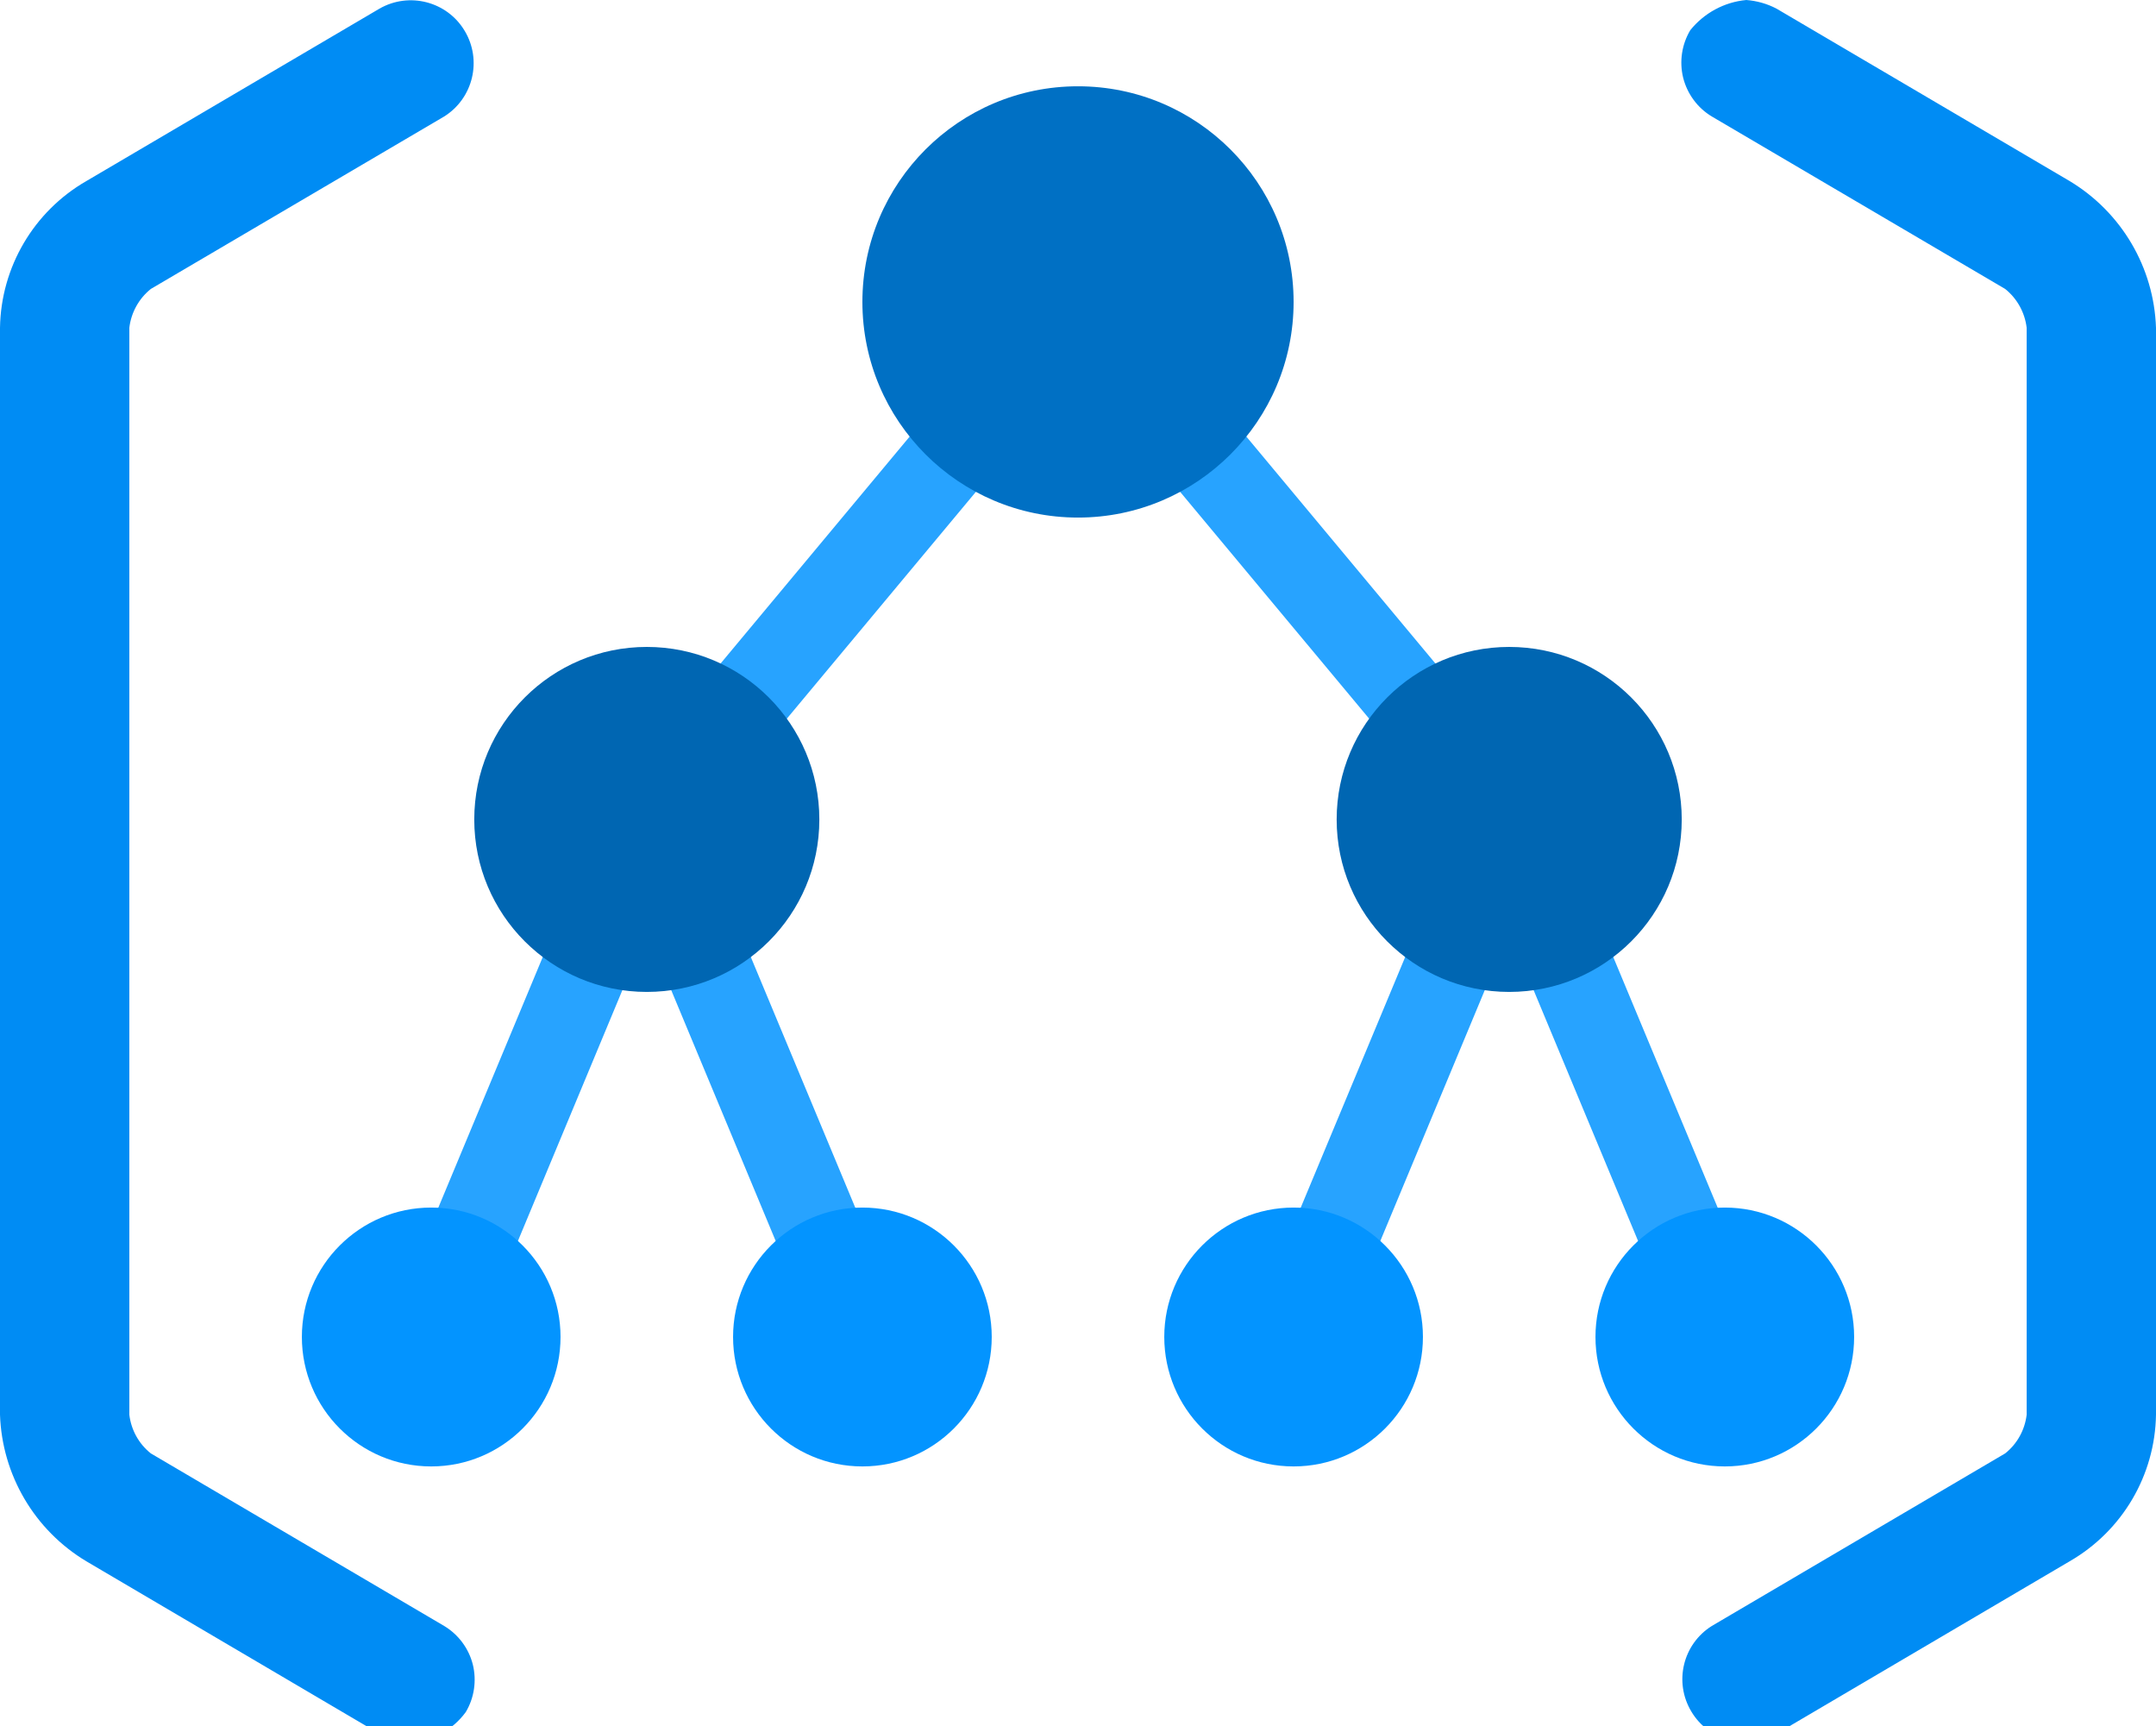
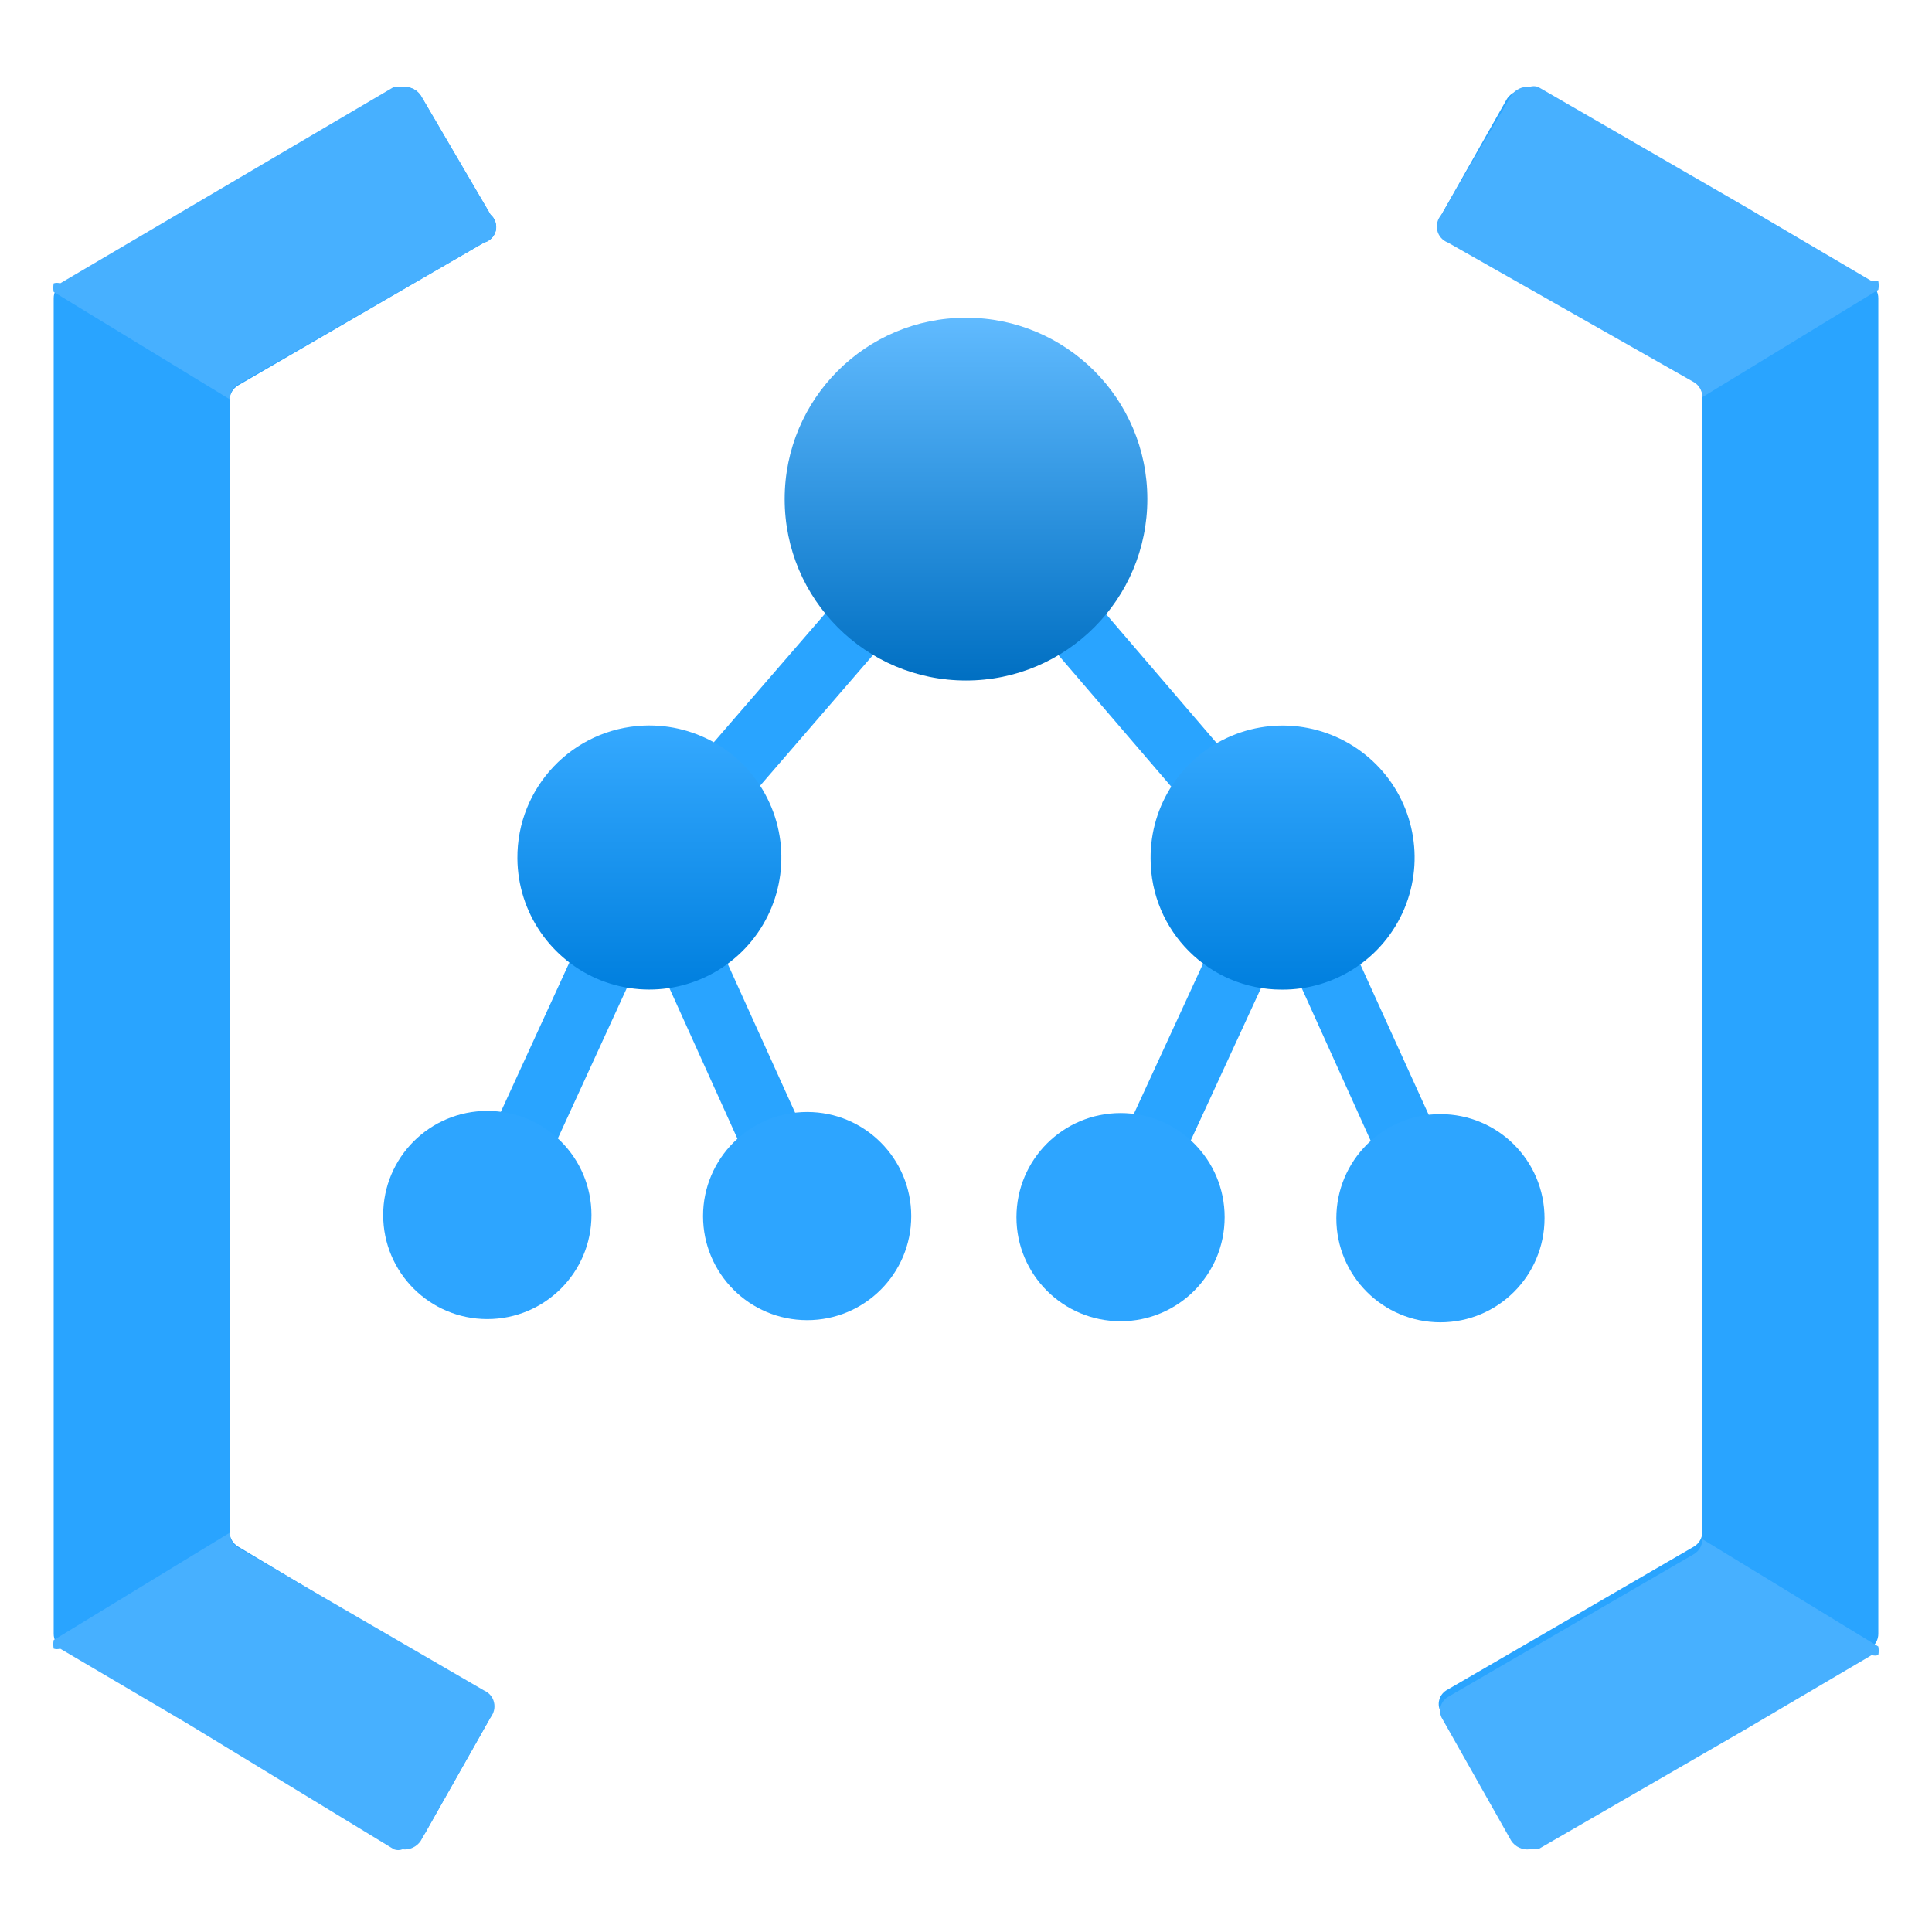
- <svg xmlns="http://www.w3.org/2000/svg" width="70pt" height="56pt" viewBox="0 0 70 56" version="1.1">
+ <svg xmlns="http://www.w3.org/2000/svg" width="70pt" height="70pt" viewBox="0 0 70 70" version="1.1">
+   <defs>
+     <linearGradient id="linear0" gradientUnits="userSpaceOnUse" x1="9" y1="2.95" x2="9" y2="6.34" gradientTransform="matrix(3.888889,0,0,3.888889,0,0)">
+       <stop offset="0" style="stop-color:rgb(97,187,255);stop-opacity:1;" />
+       <stop offset="1" style="stop-color:rgb(0,111,194);stop-opacity:1;" />
+     </linearGradient>
+     <linearGradient id="linear1" gradientUnits="userSpaceOnUse" x1="8.99" y1="6.76" x2="8.99" y2="9.22" gradientTransform="matrix(3.888889,0,0,3.888889,0,0)">
+       <stop offset="0" style="stop-color:rgb(53,169,255);stop-opacity:1;" />
+       <stop offset="1" style="stop-color:rgb(0,127,222);stop-opacity:1;" />
+     </linearGradient>
+   </defs>
  <g id="surface1">
-     <path style=" stroke:none;fill-rule:nonzero;fill:rgb(39,163,255);fill-opacity:1;" d="M 49 22.961 L 48.598 23.93 L 36.074 8.902 L 35 9.801 L 33.926 8.902 L 21.402 23.93 L 21 22.961 L 12.707 42.859 L 15.293 43.938 L 21 30.238 L 26.707 43.938 L 29.293 42.859 L 22.617 26.844 L 35 11.988 L 47.383 26.844 L 40.707 42.859 L 43.293 43.938 L 49 30.238 L 54.707 43.938 L 57.293 42.859 Z M 49 22.961 " />
-     <path style=" stroke:none;fill-rule:nonzero;fill:rgb(3,148,255);fill-opacity:1;" d="M 60.199 43.398 C 60.199 45.719 58.32 47.602 56 47.602 C 53.68 47.602 51.801 45.719 51.801 43.398 C 51.801 41.082 53.68 39.199 56 39.199 C 58.32 39.199 60.199 41.082 60.199 43.398 Z M 60.199 43.398 " />
-     <path style=" stroke:none;fill-rule:nonzero;fill:rgb(3,148,255);fill-opacity:1;" d="M 46.199 43.398 C 46.199 45.719 44.32 47.602 42 47.602 C 39.68 47.602 37.801 45.719 37.801 43.398 C 37.801 41.082 39.68 39.199 42 39.199 C 44.32 39.199 46.199 41.082 46.199 43.398 Z M 46.199 43.398 " />
-     <path style=" stroke:none;fill-rule:nonzero;fill:rgb(0,112,196);fill-opacity:1;" d="M 42 9.801 C 42 13.664 38.867 16.801 35 16.801 C 31.133 16.801 28 13.664 28 9.801 C 28 5.934 31.133 2.801 35 2.801 C 38.867 2.801 42 5.934 42 9.801 Z M 42 9.801 " />
-     <path style=" stroke:none;fill-rule:nonzero;fill:rgb(0,102,178);fill-opacity:1;" d="M 26.602 26.602 C 26.602 29.691 24.094 32.199 21 32.199 C 17.906 32.199 15.398 29.691 15.398 26.602 C 15.398 23.508 17.906 21 21 21 C 24.094 21 26.602 23.508 26.602 26.602 Z M 26.602 26.602 " />
-     <path style=" stroke:none;fill-rule:nonzero;fill:rgb(0,102,178);fill-opacity:1;" d="M 54.602 26.602 C 54.602 29.691 52.094 32.199 49 32.199 C 45.906 32.199 43.398 29.691 43.398 26.602 C 43.398 23.508 45.906 21 49 21 C 52.094 21 54.602 23.508 54.602 26.602 Z M 54.602 26.602 " />
-     <path style=" stroke:none;fill-rule:nonzero;fill:rgb(3,148,255);fill-opacity:1;" d="M 32.199 43.398 C 32.199 45.719 30.32 47.602 28 47.602 C 25.68 47.602 23.801 45.719 23.801 43.398 C 23.801 41.082 25.68 39.199 28 39.199 C 30.32 39.199 32.199 41.082 32.199 43.398 Z M 32.199 43.398 " />
-     <path style=" stroke:none;fill-rule:nonzero;fill:rgb(3,148,255);fill-opacity:1;" d="M 18.199 43.398 C 18.199 45.719 16.32 47.602 14 47.602 C 11.68 47.602 9.801 45.719 9.801 43.398 C 9.801 41.082 11.68 39.199 14 39.199 C 16.32 39.199 18.199 41.082 18.199 43.398 Z M 18.199 43.398 " />
-     <path style=" stroke:none;fill-rule:nonzero;fill:rgb(0,140,244);fill-opacity:1;" d="M 13.301 56.559 C 12.957 56.531 12.625 56.438 12.32 56.281 L 2.801 50.68 C 1.121 49.672 0.066 47.879 0 45.922 L 0 10.641 C 0.031 8.672 1.094 6.863 2.801 5.879 L 12.32 0.281 C 13.285 -0.273 14.516 0.047 15.086 1 C 15.66 1.953 15.363 3.191 14.422 3.781 L 4.898 9.379 C 4.508 9.691 4.258 10.145 4.199 10.641 L 4.199 45.922 C 4.258 46.418 4.508 46.871 4.898 47.18 L 14.422 52.781 C 14.883 53.059 15.219 53.508 15.352 54.035 C 15.48 54.559 15.398 55.117 15.121 55.578 C 14.691 56.164 14.023 56.527 13.301 56.559 Z M 56.699 0 C 57.043 0.027 57.375 0.121 57.68 0.281 L 67.199 5.879 C 68.879 6.891 69.934 8.68 70 10.641 L 70 45.922 C 69.969 47.891 68.906 49.695 67.199 50.68 L 57.68 56.281 C 56.715 56.836 55.484 56.516 54.914 55.559 C 54.34 54.605 54.637 53.371 55.578 52.781 L 65.102 47.18 C 65.492 46.871 65.742 46.418 65.801 45.922 L 65.801 10.641 C 65.742 10.145 65.492 9.691 65.102 9.379 L 55.578 3.781 C 55.117 3.504 54.781 3.051 54.648 2.523 C 54.52 2 54.602 1.445 54.879 0.98 C 55.328 0.422 55.984 0.066 56.699 0 Z M 56.699 0 " />
+     <path style=" stroke:none;fill-rule:nonzero;fill:rgb(41,164,255);fill-opacity:1;" d="M 53.238 43.633 L 47.406 30.801 L 35 16.332 L 22.516 30.762 L 16.645 43.555 L 18.707 44.527 L 23.488 34.105 L 28.195 44.527 L 30.293 43.594 L 24.852 31.578 L 35 19.832 L 45.109 31.617 L 39.59 43.594 L 41.648 44.566 L 46.434 34.184 L 51.141 44.605 Z M 53.238 43.633 " />
+     <path style=" stroke:none;fill-rule:nonzero;fill:url(#linear0);" d="M 41.57 18.082 C 41.57 21.715 38.629 24.656 35 24.656 C 31.371 24.656 28.43 21.715 28.43 18.082 C 28.43 14.453 31.371 11.512 35 11.512 C 38.629 11.512 41.57 14.453 41.57 18.082 Z M 41.57 18.082 " />
+     <path style=" stroke:none;fill-rule:nonzero;fill:url(#linear1);" d="M 23.332 26.289 C 25.281 26.211 27.082 27.32 27.883 29.094 C 28.688 30.867 28.336 32.953 26.992 34.367 C 25.648 35.777 23.586 36.234 21.773 35.52 C 19.961 34.801 18.762 33.059 18.746 31.109 C 18.723 28.527 20.754 26.395 23.332 26.289 Z M 41.688 31.109 C 41.688 33.73 43.812 35.855 46.434 35.855 C 48.375 35.871 50.133 34.711 50.883 32.922 C 51.633 31.129 51.227 29.062 49.855 27.691 C 48.48 26.316 46.414 25.91 44.625 26.66 C 42.832 27.41 41.672 29.168 41.688 31.109 Z M 41.688 31.109 " />
+     <path style=" stroke:none;fill-rule:nonzero;fill:rgb(45,165,255);fill-opacity:1;" d="M 21.43 44.023 C 21.43 46.105 19.738 47.793 17.656 47.793 C 15.57 47.793 13.883 46.105 13.883 44.023 C 13.883 41.938 15.57 40.25 17.656 40.25 C 19.738 40.25 21.43 41.938 21.43 44.023 Z M 21.43 44.023 " />
+     <path style=" stroke:none;fill-rule:nonzero;fill:rgb(45,165,255);fill-opacity:1;" d="M 33.016 44.062 C 33.016 46.145 31.328 47.832 29.246 47.832 C 27.16 47.832 25.473 46.145 25.473 44.062 C 25.473 41.977 27.16 40.289 29.246 40.289 C 31.328 40.289 33.016 41.977 33.016 44.062 Z M 33.016 44.062 " />
+     <path style=" stroke:none;fill-rule:nonzero;fill:rgb(45,165,255);fill-opacity:1;" d="M 44.371 44.102 C 44.371 46.184 42.684 47.871 40.602 47.871 C 38.516 47.871 36.828 46.184 36.828 44.102 C 36.828 42.016 38.516 40.328 40.602 40.328 C 42.684 40.328 44.371 42.016 44.371 44.102 Z M 44.371 44.102 " />
+     <path style=" stroke:none;fill-rule:nonzero;fill:rgb(45,165,255);fill-opacity:1;" d="M 55.961 44.141 C 55.961 46.223 54.273 47.91 52.188 47.91 C 50.105 47.91 48.418 46.223 48.418 44.141 C 48.418 42.055 50.105 40.367 52.188 40.367 C 54.273 40.367 55.961 42.055 55.961 44.141 Z M 55.961 44.141 " />
+     <path style=" stroke:none;fill-rule:nonzero;fill:rgb(41,164,255);fill-opacity:1;" d="M 1.945 59.188 C 1.941 59.414 2.062 59.621 2.254 59.734 L 6.727 62.223 L 14.504 66.656 C 14.82 66.812 15.203 66.715 15.398 66.422 L 17.773 62.223 C 17.867 62.082 17.898 61.906 17.852 61.742 C 17.809 61.574 17.691 61.441 17.539 61.367 L 8.633 56.039 C 8.438 55.926 8.32 55.719 8.32 55.496 L 8.32 14.504 C 8.32 14.281 8.438 14.074 8.633 13.961 L 17.539 8.789 C 17.75 8.734 17.914 8.566 17.965 8.355 C 18.012 8.141 17.938 7.918 17.773 7.777 L 15.246 3.461 C 15.047 3.168 14.664 3.07 14.352 3.227 L 6.883 7.543 L 2.254 10.266 C 2.062 10.379 1.941 10.586 1.945 10.812 Z M 1.945 59.188 " />
+     <path style=" stroke:none;fill-rule:nonzero;fill:rgb(71,176,255);fill-opacity:1;" d="M 17.773 7.777 L 15.246 3.461 C 15.102 3.242 14.844 3.121 14.582 3.148 L 14.273 3.148 L 6.805 7.543 L 2.18 10.266 C 2.102 10.242 2.02 10.242 1.945 10.266 C 1.926 10.371 1.926 10.477 1.945 10.578 L 8.32 14.465 C 8.32 14.242 8.438 14.035 8.633 13.922 L 17.539 8.789 C 17.75 8.734 17.914 8.566 17.965 8.355 C 18.012 8.141 17.938 7.918 17.773 7.777 Z M 17.773 7.777 " />
+     <path style=" stroke:none;fill-rule:nonzero;fill:rgb(71,176,255);fill-opacity:1;" d="M 17.773 62.223 L 15.246 66.695 C 15.102 66.914 14.844 67.035 14.582 67.004 C 14.484 67.043 14.371 67.043 14.273 67.004 L 6.805 62.457 L 2.18 59.734 C 2.102 59.758 2.02 59.758 1.945 59.734 C 1.926 59.629 1.926 59.523 1.945 59.422 L 8.32 55.535 C 8.32 55.758 8.438 55.965 8.633 56.078 L 17.539 61.25 C 17.719 61.328 17.855 61.484 17.898 61.676 C 17.945 61.867 17.898 62.07 17.773 62.223 Z M 17.773 62.223 " />
+     <path style=" stroke:none;fill-rule:nonzero;fill:rgb(41,164,255);fill-opacity:1;" d="M 68.055 10.812 C 68.059 10.586 67.938 10.379 67.746 10.266 L 63.273 7.777 L 55.496 3.344 C 55.18 3.188 54.797 3.285 54.602 3.578 L 52.227 7.777 C 52.133 7.918 52.102 8.094 52.148 8.258 C 52.191 8.426 52.309 8.559 52.461 8.633 L 61.367 13.805 C 61.562 13.918 61.68 14.125 61.68 14.352 L 61.68 55.496 C 61.68 55.719 61.562 55.926 61.367 56.039 L 52.461 61.211 C 52.309 61.285 52.191 61.422 52.148 61.586 C 52.102 61.75 52.133 61.926 52.227 62.066 L 54.754 66.539 C 54.953 66.832 55.336 66.93 55.648 66.773 L 63.117 62.457 L 67.746 59.734 C 67.938 59.621 68.059 59.414 68.055 59.188 Z M 68.055 10.812 " />
+     <path style=" stroke:none;fill-rule:nonzero;fill:rgb(71,176,255);fill-opacity:1;" d="M 52.227 62.223 L 54.754 66.695 C 54.898 66.914 55.156 67.035 55.418 67.004 L 55.727 67.004 L 63.195 62.688 L 67.82 59.965 C 67.898 59.992 67.98 59.992 68.055 59.965 C 68.074 59.863 68.074 59.758 68.055 59.656 L 61.68 55.766 C 61.68 55.992 61.562 56.199 61.367 56.312 L 52.461 61.484 C 52.207 61.637 52.105 61.953 52.227 62.223 Z M 52.227 62.223 " />
+     <path style=" stroke:none;fill-rule:nonzero;fill:rgb(71,176,255);fill-opacity:1;" d="M 52.227 7.777 L 54.754 3.461 C 54.898 3.242 55.156 3.121 55.418 3.148 C 55.516 3.113 55.629 3.113 55.727 3.148 L 63.195 7.465 L 67.82 10.188 C 67.898 10.164 67.98 10.164 68.055 10.188 C 68.074 10.293 68.074 10.398 68.055 10.5 L 61.68 14.391 C 61.68 14.164 61.562 13.957 61.367 13.844 L 52.461 8.789 C 52.266 8.715 52.121 8.551 52.074 8.348 C 52.027 8.145 52.086 7.93 52.227 7.777 Z M 52.227 7.777 " />
  </g>
</svg>
